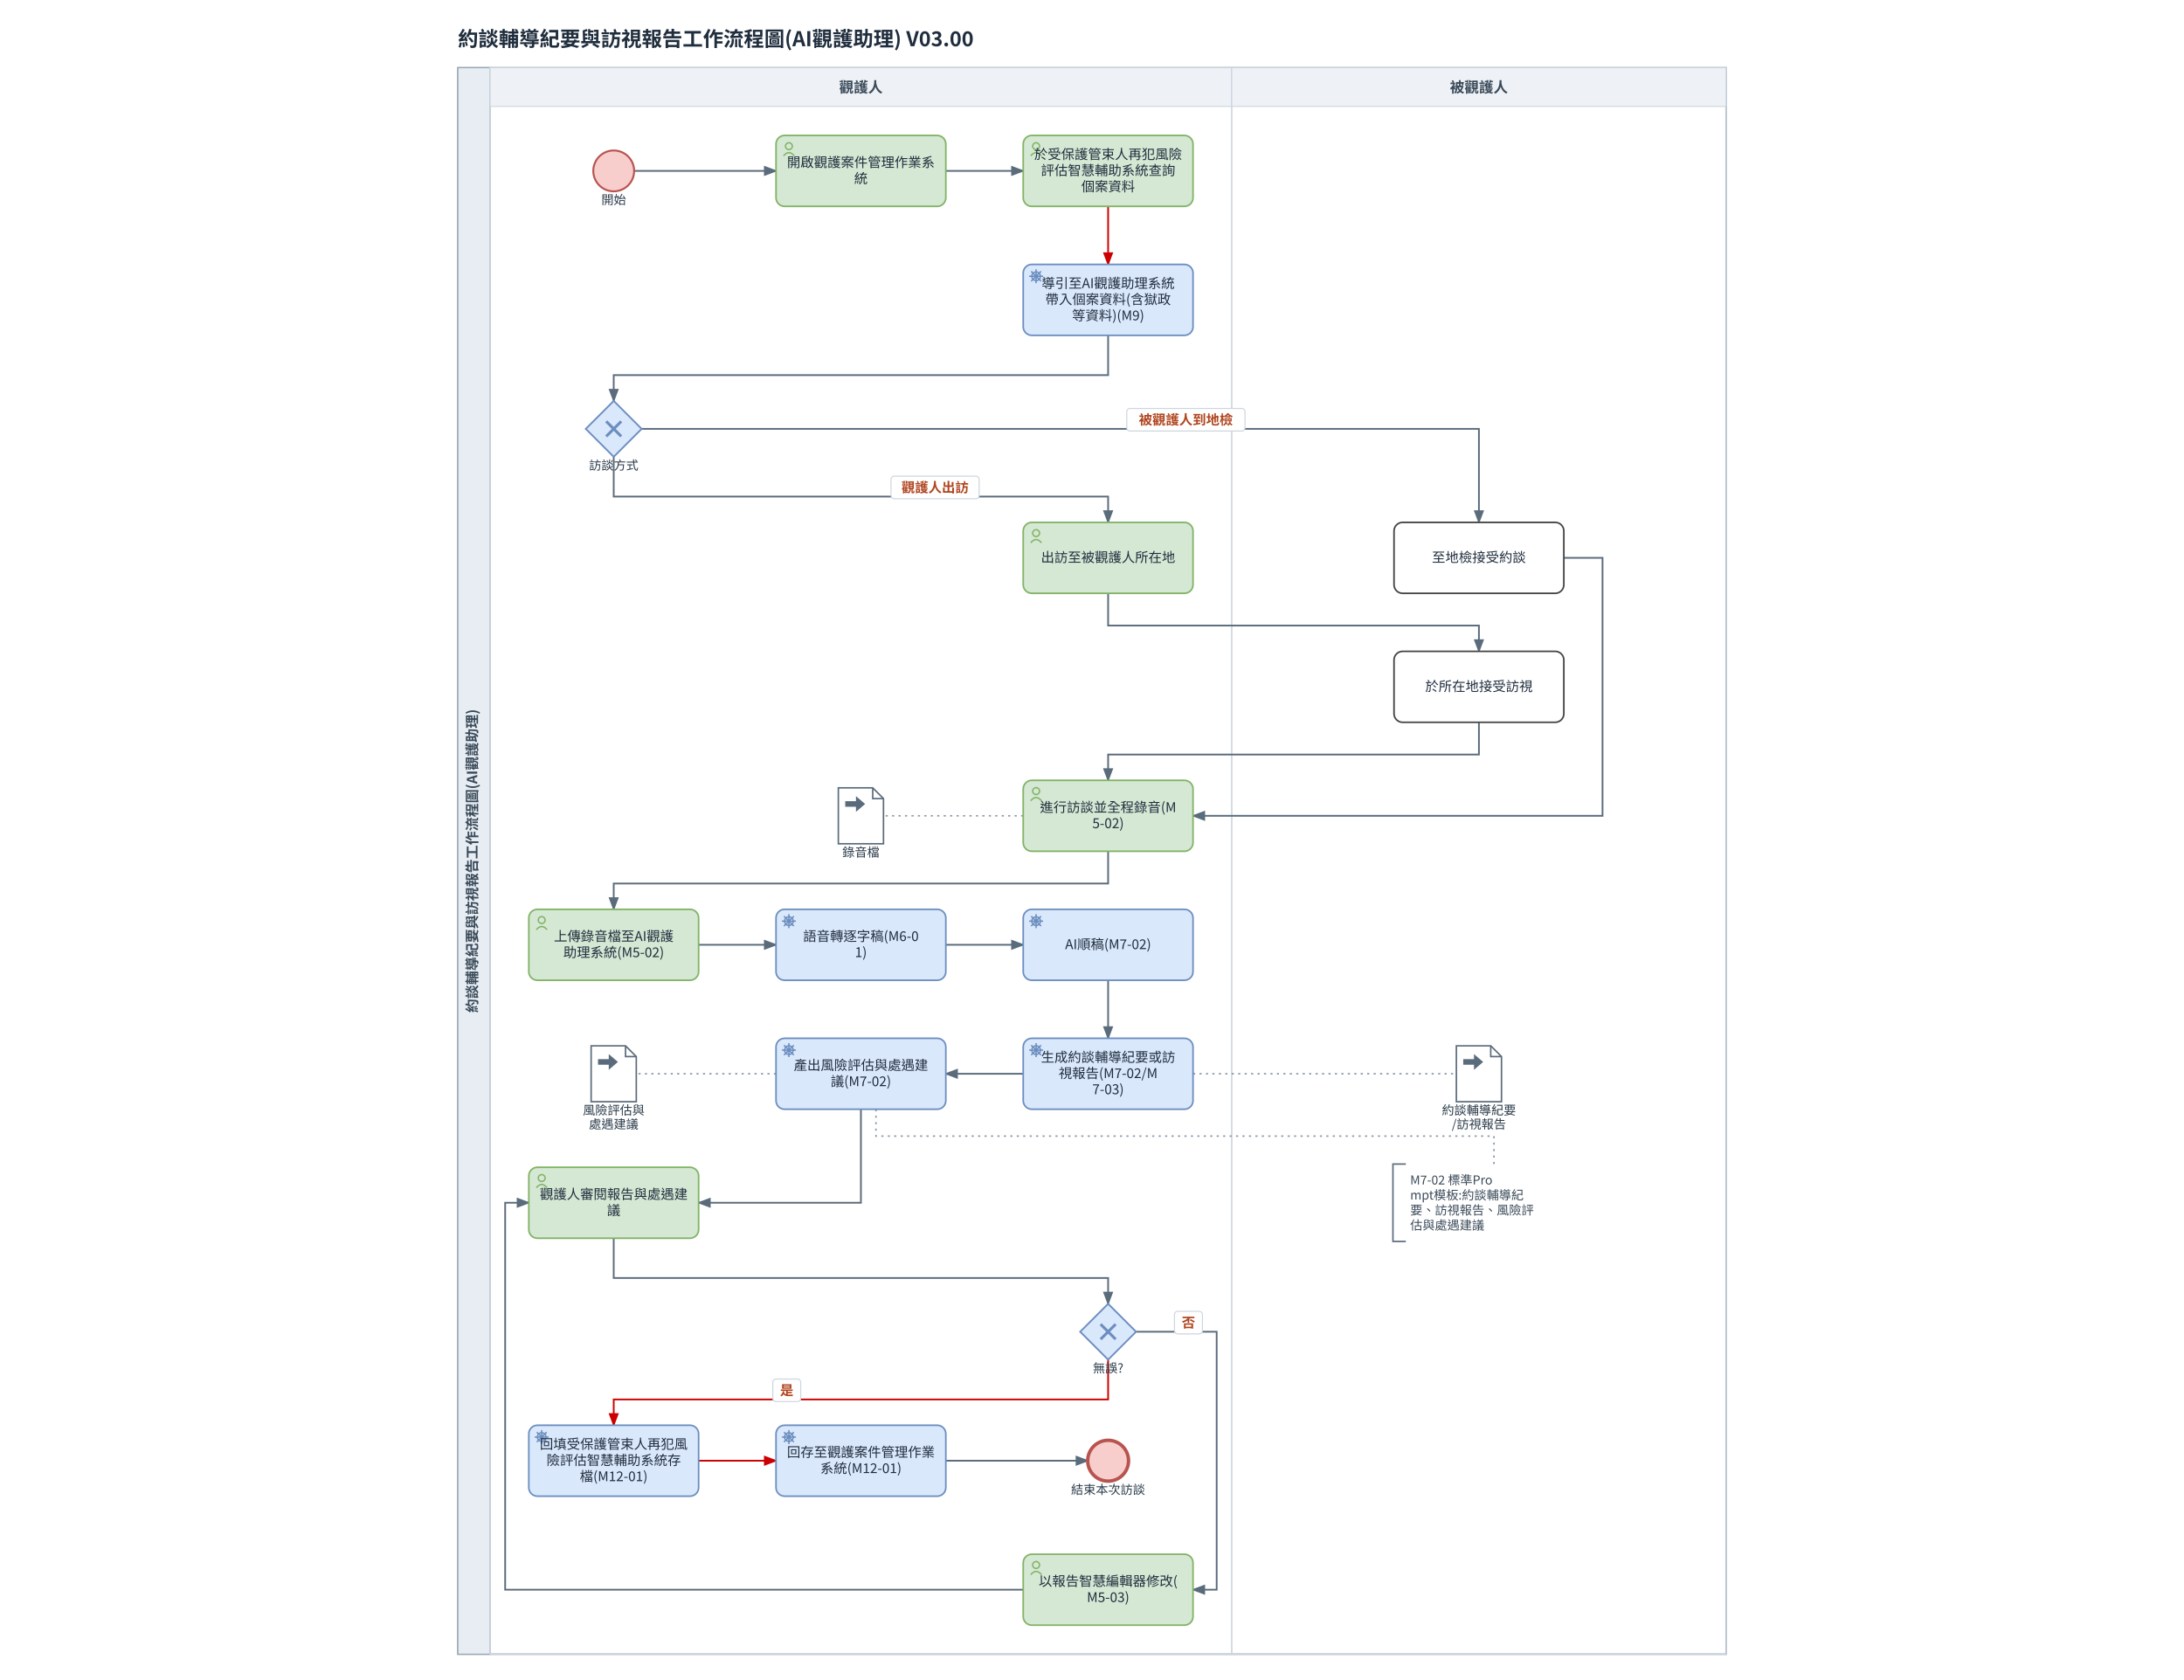
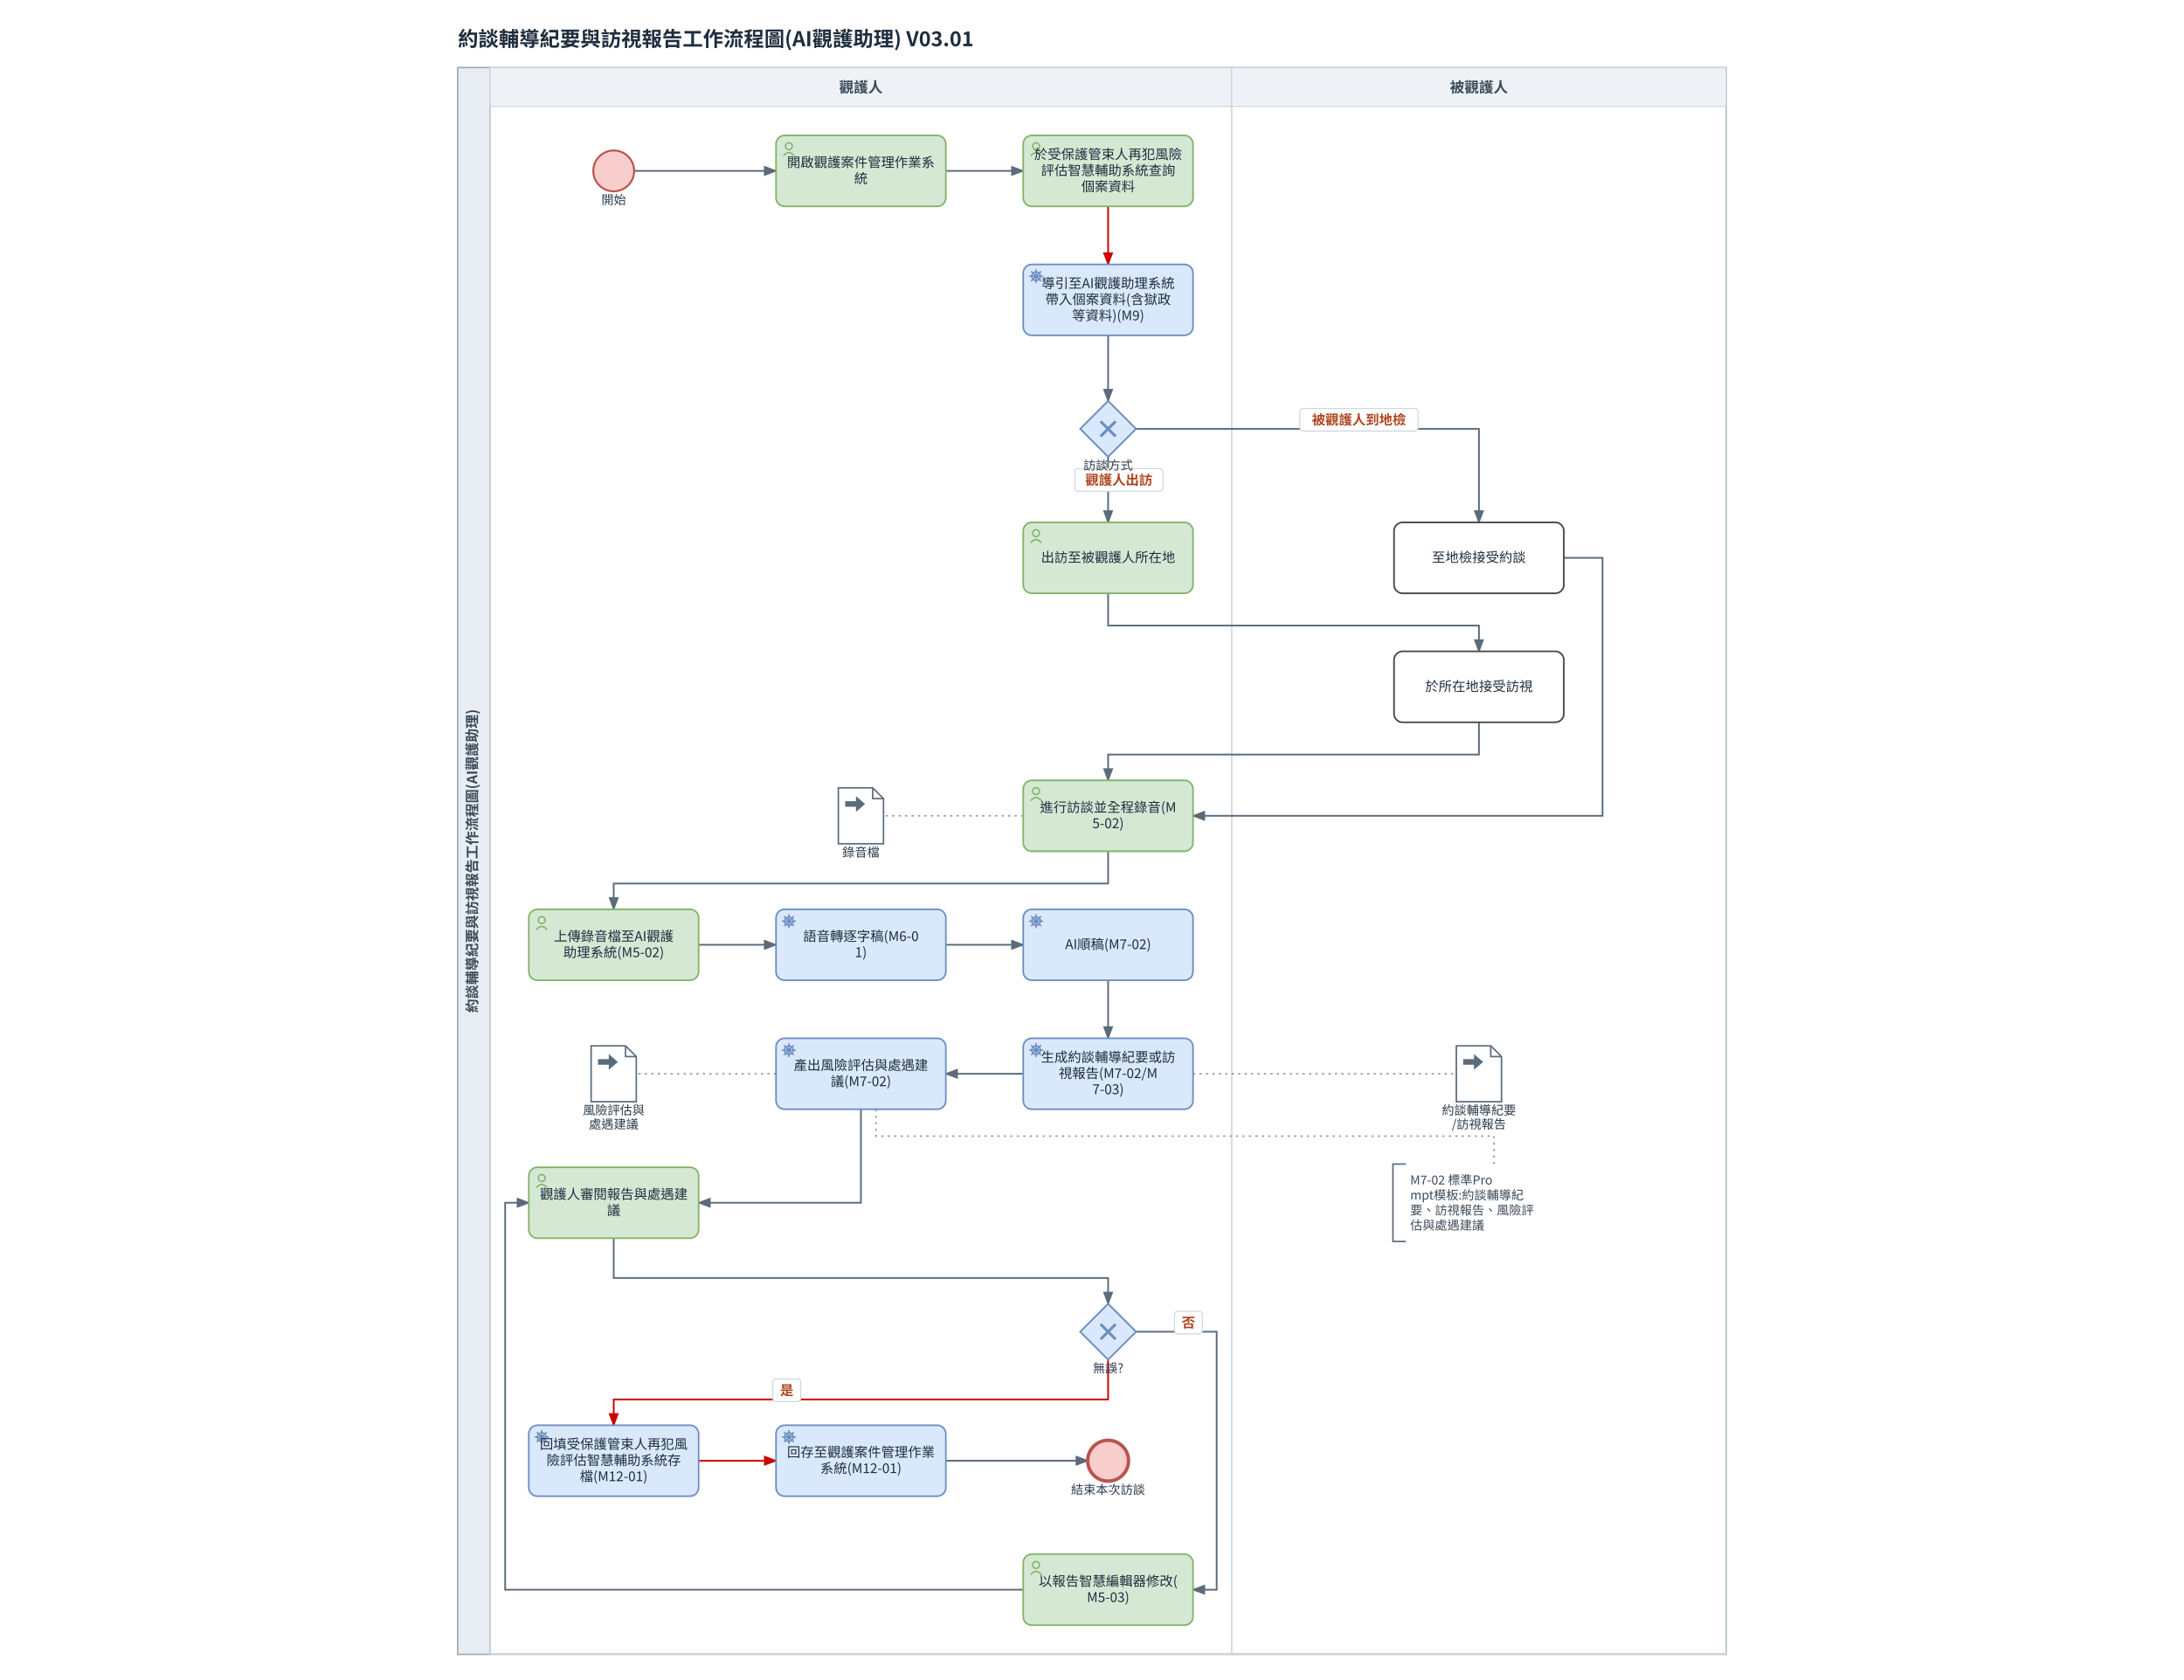
- <svg xmlns="http://www.w3.org/2000/svg" role="img" aria-label="約談輔導紀要與訪視報告工作流程圖(AI觀護助理) V03.00" viewBox="-286 7 2032 1563" font-family="Microsoft JhengHei, PingFang TC, Noto Sans CJK TC, sans-serif">
+ <svg xmlns="http://www.w3.org/2000/svg" role="img" aria-label="約談輔導紀要與訪視報告工作流程圖(AI觀護助理) V03.01" viewBox="-286 7 2032 1563" font-family="Microsoft JhengHei, PingFang TC, Noto Sans CJK TC, sans-serif">
  <rect x="-286" y="7" width="2032" height="1563" fill="#ffffff" />
-   <text x="140" y="50" font-size="19" font-weight="bold" fill="#1f2d3d">約談輔導紀要與訪視報告工作流程圖(AI觀護助理) V03.00</text>
+   <text x="140" y="50" font-size="19" font-weight="bold" fill="#1f2d3d">約談輔導紀要與訪視報告工作流程圖(AI觀護助理) V03.01</text>
  <defs>
    <marker id="arrred" markerWidth="9" markerHeight="9" refX="7" refY="3" orient="auto" markerUnits="strokeWidth">
      <path d="M0,0 L8,3 L0,6 Z" fill="#cc0000" />
    </marker>
    <marker id="arr" markerWidth="9" markerHeight="9" refX="7" refY="3" orient="auto" markerUnits="strokeWidth">
      <path d="M0,0 L8,3 L0,6 Z" fill="#5a6b7b" />
    </marker>
    <marker id="mfarr" markerWidth="11" markerHeight="11" refX="8" refY="4" orient="auto" markerUnits="strokeWidth">
      <path d="M0,0 L8,4 L0,8" fill="none" stroke="#6b7b8b" stroke-width="1.3" />
    </marker>
    <marker id="mfdot" markerWidth="10" markerHeight="10" refX="5" refY="5" orient="auto" markerUnits="strokeWidth">
      <circle cx="5" cy="5" r="3.2" fill="#fff" stroke="#6b7b8b" stroke-width="1.3" />
    </marker>
  </defs>
  <rect x="140" y="70" width="1180" height="1476" fill="none" stroke="#9aa7b4" stroke-width="1.5" />
  <rect x="140" y="70" width="30" height="1476" fill="#e7edf3" stroke="#9aa7b4" />
  <text x="158" y="808.0" font-size="13" font-weight="bold" fill="#3a4a59" text-anchor="middle" transform="rotate(-90 158 808.0)">約談輔導紀要與訪視報告工作流程圖(AI觀護助理)</text>
  <rect x="170" y="70" width="690" height="1476" fill="none" stroke="#cdd6df" />
  <rect x="170" y="70" width="690" height="36" fill="#eef2f6" stroke="#cdd6df" />
  <text x="515.0" y="93" font-size="13.5" font-weight="bold" fill="#3a4a59" text-anchor="middle">觀護人</text>
  <rect x="860" y="70" width="460" height="1476" fill="none" stroke="#cdd6df" />
  <rect x="860" y="70" width="460" height="36" fill="#eef2f6" stroke="#cdd6df" />
  <text x="1090.0" y="93" font-size="13.5" font-weight="bold" fill="#3a4a59" text-anchor="middle">被觀護人</text>
  <path d="M304,166 L436,166" fill="none" stroke="#5a6b7b" stroke-width="1.6" marker-end="url(#arr)" />
  <path d="M594,166 L666,166" fill="none" stroke="#5a6b7b" stroke-width="1.6" marker-end="url(#arr)" />
  <path d="M745,199 L745,253" fill="none" stroke="#cc0000" stroke-width="1.6" marker-end="url(#arrred)" />
-   <path d="M745,319 L745,356 L285,356 L285,380" fill="none" stroke="#5a6b7b" stroke-width="1.6" marker-end="url(#arr)" />
-   <path d="M311,406 L1090,406 L1090,493" fill="none" stroke="#5a6b7b" stroke-width="1.6" marker-end="url(#arr)" />
-   <rect x="762.35" y="387.0" width="110" height="21" fill="#fff" stroke="#cdd6df" rx="3" />
-   <text x="817.35" y="402.0" font-size="12.5" fill="#b0451f" text-anchor="middle" font-weight="bold">被觀護人到地檢</text>
-   <path d="M285,432 L285,469 L745,469 L745,493" fill="none" stroke="#5a6b7b" stroke-width="1.6" marker-end="url(#arr)" />
-   <rect x="543.0" y="450" width="82" height="21" fill="#fff" stroke="#cdd6df" rx="3" />
-   <text x="584.0" y="465" font-size="12.5" fill="#b0451f" text-anchor="middle" font-weight="bold">觀護人出訪</text>
+   <path d="M745,319 L745,380" fill="none" stroke="#5a6b7b" stroke-width="1.6" marker-end="url(#arr)" />
+   <path d="M771,406 L1090,406 L1090,493" fill="none" stroke="#5a6b7b" stroke-width="1.6" marker-end="url(#arr)" />
+   <rect x="923.35" y="387.0" width="110" height="21" fill="#fff" stroke="#cdd6df" rx="3" />
+   <text x="978.35" y="402.0" font-size="12.5" fill="#b0451f" text-anchor="middle" font-weight="bold">被觀護人到地檢</text>
+   <path d="M745,432 L745,493" fill="none" stroke="#5a6b7b" stroke-width="1.6" marker-end="url(#arr)" />
+   <rect x="714.0" y="443" width="82" height="21" fill="#fff" stroke="#cdd6df" rx="3" />
+   <text x="755.0" y="458" font-size="12.5" fill="#b0451f" text-anchor="middle" font-weight="bold">觀護人出訪</text>
  <path d="M745,559 L745,589 L1090,589 L1090,613" fill="none" stroke="#5a6b7b" stroke-width="1.6" marker-end="url(#arr)" />
  <path d="M1169,526 L1205,526 L1205,766 L824,766" fill="none" stroke="#5a6b7b" stroke-width="1.6" marker-end="url(#arr)" />
  <path d="M1090,679 L1090,709 L745,709 L745,733" fill="none" stroke="#5a6b7b" stroke-width="1.6" marker-end="url(#arr)" />
  <path d="M745,799 L745,829 L285,829 L285,853" fill="none" stroke="#5a6b7b" stroke-width="1.6" marker-end="url(#arr)" />
  <path d="M364,886 L436,886" fill="none" stroke="#5a6b7b" stroke-width="1.6" marker-end="url(#arr)" />
  <path d="M594,886 L666,886" fill="none" stroke="#5a6b7b" stroke-width="1.6" marker-end="url(#arr)" />
  <path d="M745,919 L745,973" fill="none" stroke="#5a6b7b" stroke-width="1.6" marker-end="url(#arr)" />
  <path d="M666,1006 L594,1006" fill="none" stroke="#5a6b7b" stroke-width="1.6" marker-end="url(#arr)" />
  <path d="M515,1039 L515,1126 L364,1126" fill="none" stroke="#5a6b7b" stroke-width="1.6" marker-end="url(#arr)" />
  <path d="M285,1159 L285,1196 L745,1196 L745,1220" fill="none" stroke="#5a6b7b" stroke-width="1.6" marker-end="url(#arr)" />
  <path d="M771,1246 L846,1246 L846,1486 L824,1486" fill="none" stroke="#5a6b7b" stroke-width="1.6" marker-end="url(#arr)" />
  <rect x="806.75" y="1227.0" width="26" height="21" fill="#fff" stroke="#cdd6df" rx="3" />
  <text x="819.75" y="1242.0" font-size="12.5" fill="#b0451f" text-anchor="middle" font-weight="bold">否</text>
  <path d="M745,1272 L745,1309 L285,1309 L285,1333" fill="none" stroke="#cc0000" stroke-width="1.6" marker-end="url(#arrred)" />
  <rect x="433.0" y="1290" width="26" height="21" fill="#fff" stroke="#cdd6df" rx="3" />
  <text x="446.0" y="1305" font-size="12.5" fill="#b0451f" text-anchor="middle" font-weight="bold">是</text>
  <path d="M666,1486 L184,1486 L184,1126 L206,1126" fill="none" stroke="#5a6b7b" stroke-width="1.6" marker-end="url(#arr)" />
  <path d="M364,1366 L436,1366" fill="none" stroke="#cc0000" stroke-width="1.6" marker-end="url(#arrred)" />
  <path d="M594,1366 L726,1366" fill="none" stroke="#5a6b7b" stroke-width="1.6" marker-end="url(#arr)" />
  <path d="M666,766 L536,766" fill="none" stroke="#8a99a8" stroke-width="1.4" stroke-dasharray="2,4" />
  <path d="M824,1006 L1069,1006" fill="none" stroke="#8a99a8" stroke-width="1.4" stroke-dasharray="2,4" />
  <path d="M436,1006 L306,1006" fill="none" stroke="#8a99a8" stroke-width="1.4" stroke-dasharray="2,4" />
  <path d="M1104,1090 L1104,1064 L529,1064 L529,1039" fill="none" stroke="#8a99a8" stroke-width="1.4" stroke-dasharray="2,4" />
  <circle cx="285.0" cy="166.0" r="19.0" fill="#f8cecc" stroke="#b85450" stroke-width="1.8" />
  <text x="285.0" y="197" font-size="11.5" fill="#2a3a49" text-anchor="middle">開始</text>
  <rect x="436" y="133" width="158" height="66" rx="8" fill="#d5e8d4" stroke="#82b366" stroke-width="1.5" />
  <circle cx="448" cy="143" r="3.2" fill="none" stroke="#82b366" stroke-width="1.3" />
  <path d="M443,152 Q448,146 453,152" fill="none" stroke="#82b366" stroke-width="1.3" />
  <text x="515.0" y="162.5" font-size="12.5" fill="#1f2d3d" text-anchor="middle">開啟觀護案件管理作業系</text>
  <text x="515.0" y="177.5" font-size="12.5" fill="#1f2d3d" text-anchor="middle">統</text>
  <rect x="666" y="133" width="158" height="66" rx="8" fill="#d5e8d4" stroke="#82b366" stroke-width="1.5" />
  <circle cx="678" cy="143" r="3.2" fill="none" stroke="#82b366" stroke-width="1.3" />
  <path d="M673,152 Q678,146 683,152" fill="none" stroke="#82b366" stroke-width="1.3" />
  <text x="745.0" y="155.0" font-size="12.5" fill="#1f2d3d" text-anchor="middle">於受保護管束人再犯風險</text>
  <text x="745.0" y="170.0" font-size="12.5" fill="#1f2d3d" text-anchor="middle">評估
智慧輔助系統查詢</text>
  <text x="745.0" y="185.0" font-size="12.5" fill="#1f2d3d" text-anchor="middle">個案資料</text>
  <rect x="666" y="253" width="158" height="66" rx="8" fill="#dae8fc" stroke="#6c8ebf" stroke-width="1.5" />
  <circle cx="678" cy="264" r="4" fill="none" stroke="#6c8ebf" stroke-width="1.3" />
  <path d="M678,264 l6.5,0.0 M678,264 l-6.5,0.0 M678,264 l0.0,6.5 M678,264 l0.0,-6.5 M678,264 l4.595,4.595 M678,264 l-4.595,4.595 M678,264 l4.595,-4.595 M678,264 l-4.595,-4.595 " stroke="#6c8ebf" stroke-width="1.3" fill="none" />
  <text x="745.0" y="275.0" font-size="12.5" fill="#1f2d3d" text-anchor="middle">導引至AI觀護助理系統</text>
  <text x="745.0" y="290.0" font-size="12.5" fill="#1f2d3d" text-anchor="middle">
帶入個案資料(含獄政</text>
  <text x="745.0" y="305.0" font-size="12.5" fill="#1f2d3d" text-anchor="middle">等資料)(M9)</text>
-   <polygon points="285.0,380 311,406.0 285.0,432 259,406.0" fill="#dae8fc" stroke="#6c8ebf" stroke-width="1.6" />
-   <path d="M278.0,399.0 L292.0,413.0 M278.0,413.0 L292.0,399.0" stroke="#6c8ebf" stroke-width="2.6" fill="none" />
-   <text x="285.0" y="444" font-size="11.5" fill="#2a3a49" text-anchor="middle">訪談方式</text>
+   <polygon points="745.0,380 771,406.0 745.0,432 719,406.0" fill="#dae8fc" stroke="#6c8ebf" stroke-width="1.6" />
+   <path d="M738.0,399.0 L752.0,413.0 M738.0,413.0 L752.0,399.0" stroke="#6c8ebf" stroke-width="2.6" fill="none" />
+   <text x="745.0" y="444" font-size="11.5" fill="#2a3a49" text-anchor="middle">訪談方式</text>
  <rect x="1011" y="493" width="158" height="66" rx="8" fill="#ffffff" stroke="#444444" stroke-width="1.5" />
  <text x="1090.0" y="530.0" font-size="12.5" fill="#1f2d3d" text-anchor="middle">至地檢接受約談</text>
  <rect x="666" y="493" width="158" height="66" rx="8" fill="#d5e8d4" stroke="#82b366" stroke-width="1.5" />
  <circle cx="678" cy="503" r="3.2" fill="none" stroke="#82b366" stroke-width="1.3" />
  <path d="M673,512 Q678,506 683,512" fill="none" stroke="#82b366" stroke-width="1.3" />
  <text x="745.0" y="530.0" font-size="12.5" fill="#1f2d3d" text-anchor="middle">出訪至被觀護人所在地</text>
  <rect x="1011" y="613" width="158" height="66" rx="8" fill="#ffffff" stroke="#444444" stroke-width="1.5" />
  <text x="1090.0" y="650.0" font-size="12.5" fill="#1f2d3d" text-anchor="middle">於所在地接受訪視</text>
  <rect x="666" y="733" width="158" height="66" rx="8" fill="#d5e8d4" stroke="#82b366" stroke-width="1.5" />
  <circle cx="678" cy="743" r="3.2" fill="none" stroke="#82b366" stroke-width="1.3" />
  <path d="M673,752 Q678,746 683,752" fill="none" stroke="#82b366" stroke-width="1.3" />
  <text x="745.0" y="762.5" font-size="12.5" fill="#1f2d3d" text-anchor="middle">進行訪談並全程錄音(M</text>
  <text x="745.0" y="777.5" font-size="12.5" fill="#1f2d3d" text-anchor="middle">5-02)</text>
  <path d="M494,740 L526,740 L536,750 L536,792 L494,792 Z" fill="#ffffff" stroke="#5a6b7b" stroke-width="1.4" />
  <path d="M526,740 L526,750 L536,750" fill="none" stroke="#5a6b7b" stroke-width="1.4" />
  <path d="M501,753 L511,753 L511,749 L518,755 L511,761 L511,757 L501,757 Z" fill="#5a6b7b" stroke="#5a6b7b" stroke-width="1.2" />
  <text x="515.0" y="804" font-size="11.5" fill="#2a3a49" text-anchor="middle">錄音檔</text>
  <rect x="206" y="853" width="158" height="66" rx="8" fill="#d5e8d4" stroke="#82b366" stroke-width="1.5" />
  <circle cx="218" cy="863" r="3.2" fill="none" stroke="#82b366" stroke-width="1.3" />
  <path d="M213,872 Q218,866 223,872" fill="none" stroke="#82b366" stroke-width="1.3" />
  <text x="285.0" y="882.5" font-size="12.5" fill="#1f2d3d" text-anchor="middle">上傳錄音檔至
AI觀護</text>
  <text x="285.0" y="897.5" font-size="12.5" fill="#1f2d3d" text-anchor="middle">助理系統(M5-02)</text>
  <rect x="436" y="853" width="158" height="66" rx="8" fill="#dae8fc" stroke="#6c8ebf" stroke-width="1.5" />
  <circle cx="448" cy="864" r="4" fill="none" stroke="#6c8ebf" stroke-width="1.3" />
  <path d="M448,864 l6.5,0.0 M448,864 l-6.5,0.0 M448,864 l0.0,6.5 M448,864 l0.0,-6.5 M448,864 l4.595,4.595 M448,864 l-4.595,4.595 M448,864 l4.595,-4.595 M448,864 l-4.595,-4.595 " stroke="#6c8ebf" stroke-width="1.3" fill="none" />
  <text x="515.0" y="882.5" font-size="12.5" fill="#1f2d3d" text-anchor="middle">語音轉逐字稿(M6-0</text>
  <text x="515.0" y="897.5" font-size="12.5" fill="#1f2d3d" text-anchor="middle">1)</text>
  <rect x="666" y="853" width="158" height="66" rx="8" fill="#dae8fc" stroke="#6c8ebf" stroke-width="1.5" />
  <circle cx="678" cy="864" r="4" fill="none" stroke="#6c8ebf" stroke-width="1.3" />
  <path d="M678,864 l6.5,0.0 M678,864 l-6.5,0.0 M678,864 l0.0,6.5 M678,864 l0.0,-6.5 M678,864 l4.595,4.595 M678,864 l-4.595,4.595 M678,864 l4.595,-4.595 M678,864 l-4.595,-4.595 " stroke="#6c8ebf" stroke-width="1.3" fill="none" />
  <text x="745.0" y="890.0" font-size="12.5" fill="#1f2d3d" text-anchor="middle">AI順稿(M7-02)</text>
  <rect x="666" y="973" width="158" height="66" rx="8" fill="#dae8fc" stroke="#6c8ebf" stroke-width="1.5" />
  <circle cx="678" cy="984" r="4" fill="none" stroke="#6c8ebf" stroke-width="1.3" />
  <path d="M678,984 l6.5,0.0 M678,984 l-6.5,0.0 M678,984 l0.0,6.5 M678,984 l0.0,-6.5 M678,984 l4.595,4.595 M678,984 l-4.595,4.595 M678,984 l4.595,-4.595 M678,984 l-4.595,-4.595 " stroke="#6c8ebf" stroke-width="1.3" fill="none" />
  <text x="745.0" y="995.0" font-size="12.5" fill="#1f2d3d" text-anchor="middle">生成約談輔導紀要
或訪</text>
  <text x="745.0" y="1010.0" font-size="12.5" fill="#1f2d3d" text-anchor="middle">視報告(M7-02/M</text>
  <text x="745.0" y="1025.0" font-size="12.5" fill="#1f2d3d" text-anchor="middle">7-03)</text>
  <path d="M1069,980 L1101,980 L1111,990 L1111,1032 L1069,1032 Z" fill="#ffffff" stroke="#5a6b7b" stroke-width="1.4" />
  <path d="M1101,980 L1101,990 L1111,990" fill="none" stroke="#5a6b7b" stroke-width="1.4" />
  <path d="M1076,993 L1086,993 L1086,989 L1093,995 L1086,1001 L1086,997 L1076,997 Z" fill="#5a6b7b" stroke="#5a6b7b" stroke-width="1.2" />
  <text x="1090.0" y="1044" font-size="11.5" fill="#2a3a49" text-anchor="middle">約談輔導紀要</text>
  <text x="1090.0" y="1057" font-size="11.5" fill="#2a3a49" text-anchor="middle">/
訪視報告</text>
  <rect x="436" y="973" width="158" height="66" rx="8" fill="#dae8fc" stroke="#6c8ebf" stroke-width="1.5" />
  <circle cx="448" cy="984" r="4" fill="none" stroke="#6c8ebf" stroke-width="1.3" />
  <path d="M448,984 l6.5,0.0 M448,984 l-6.5,0.0 M448,984 l0.0,6.5 M448,984 l0.0,-6.5 M448,984 l4.595,4.595 M448,984 l-4.595,4.595 M448,984 l4.595,-4.595 M448,984 l-4.595,-4.595 " stroke="#6c8ebf" stroke-width="1.3" fill="none" />
  <text x="515.0" y="1002.5" font-size="12.5" fill="#1f2d3d" text-anchor="middle">產出風險評估與
處遇建</text>
  <text x="515.0" y="1017.5" font-size="12.5" fill="#1f2d3d" text-anchor="middle">議(M7-02)</text>
  <path d="M264,980 L296,980 L306,990 L306,1032 L264,1032 Z" fill="#ffffff" stroke="#5a6b7b" stroke-width="1.4" />
  <path d="M296,980 L296,990 L306,990" fill="none" stroke="#5a6b7b" stroke-width="1.4" />
  <path d="M271,993 L281,993 L281,989 L288,995 L281,1001 L281,997 L271,997 Z" fill="#5a6b7b" stroke="#5a6b7b" stroke-width="1.2" />
  <text x="285.0" y="1044" font-size="11.5" fill="#2a3a49" text-anchor="middle">風險評估與
</text>
  <text x="285.0" y="1057" font-size="11.5" fill="#2a3a49" text-anchor="middle">處遇建議</text>
  <path d="M1022,1090 L1010,1090 L1010,1162 L1022,1162" fill="none" stroke="#5a6b7b" stroke-width="1.4" />
  <text x="1026" y="1109.0" font-size="11.5" fill="#3a4a59">M7-02 標準Pro</text>
  <text x="1026" y="1123.0" font-size="11.5" fill="#3a4a59">mpt模板:約談輔導紀</text>
  <text x="1026" y="1137.0" font-size="11.5" fill="#3a4a59">要、
訪視報告、風險評</text>
  <text x="1026" y="1151.0" font-size="11.5" fill="#3a4a59">估與處遇建議</text>
  <rect x="206" y="1093" width="158" height="66" rx="8" fill="#d5e8d4" stroke="#82b366" stroke-width="1.5" />
  <circle cx="218" cy="1103" r="3.2" fill="none" stroke="#82b366" stroke-width="1.3" />
  <path d="M213,1112 Q218,1106 223,1112" fill="none" stroke="#82b366" stroke-width="1.3" />
  <text x="285.0" y="1122.5" font-size="12.5" fill="#1f2d3d" text-anchor="middle">觀護人審閱報告與處遇建</text>
  <text x="285.0" y="1137.5" font-size="12.5" fill="#1f2d3d" text-anchor="middle">議</text>
  <polygon points="745.0,1220 771,1246.0 745.0,1272 719,1246.0" fill="#dae8fc" stroke="#6c8ebf" stroke-width="1.6" />
  <path d="M738.0,1239.0 L752.0,1253.0 M738.0,1253.0 L752.0,1239.0" stroke="#6c8ebf" stroke-width="2.6" fill="none" />
  <text x="745.0" y="1284" font-size="11.5" fill="#2a3a49" text-anchor="middle">無誤?</text>
  <rect x="666" y="1453" width="158" height="66" rx="8" fill="#d5e8d4" stroke="#82b366" stroke-width="1.5" />
  <circle cx="678" cy="1463" r="3.2" fill="none" stroke="#82b366" stroke-width="1.3" />
  <path d="M673,1472 Q678,1466 683,1472" fill="none" stroke="#82b366" stroke-width="1.3" />
  <text x="745.0" y="1482.5" font-size="12.5" fill="#1f2d3d" text-anchor="middle">以報告智慧編輯器修改(</text>
  <text x="745.0" y="1497.5" font-size="12.5" fill="#1f2d3d" text-anchor="middle">M5-03)</text>
  <rect x="206" y="1333" width="158" height="66" rx="8" fill="#dae8fc" stroke="#6c8ebf" stroke-width="1.5" />
  <circle cx="218" cy="1344" r="4" fill="none" stroke="#6c8ebf" stroke-width="1.3" />
  <path d="M218,1344 l6.5,0.0 M218,1344 l-6.5,0.0 M218,1344 l0.0,6.5 M218,1344 l0.0,-6.5 M218,1344 l4.595,4.595 M218,1344 l-4.595,4.595 M218,1344 l4.595,-4.595 M218,1344 l-4.595,-4.595 " stroke="#6c8ebf" stroke-width="1.3" fill="none" />
  <text x="285.0" y="1355.0" font-size="12.5" fill="#1f2d3d" text-anchor="middle">回填受保護管束人再犯風</text>
  <text x="285.0" y="1370.0" font-size="12.5" fill="#1f2d3d" text-anchor="middle">險評估
智慧輔助系統存</text>
  <text x="285.0" y="1385.0" font-size="12.5" fill="#1f2d3d" text-anchor="middle">檔(M12-01)</text>
  <rect x="436" y="1333" width="158" height="66" rx="8" fill="#dae8fc" stroke="#6c8ebf" stroke-width="1.5" />
  <circle cx="448" cy="1344" r="4" fill="none" stroke="#6c8ebf" stroke-width="1.3" />
  <path d="M448,1344 l6.5,0.0 M448,1344 l-6.5,0.0 M448,1344 l0.0,6.5 M448,1344 l0.0,-6.5 M448,1344 l4.595,4.595 M448,1344 l-4.595,4.595 M448,1344 l4.595,-4.595 M448,1344 l-4.595,-4.595 " stroke="#6c8ebf" stroke-width="1.3" fill="none" />
  <text x="515.0" y="1362.5" font-size="12.5" fill="#1f2d3d" text-anchor="middle">回存至觀護案件管理作業</text>
  <text x="515.0" y="1377.5" font-size="12.5" fill="#1f2d3d" text-anchor="middle">系統(M12-01)</text>
  <circle cx="745.0" cy="1366.0" r="19.0" fill="#f8cecc" stroke="#b85450" stroke-width="3.2" />
  <text x="745.0" y="1397" font-size="11.5" fill="#2a3a49" text-anchor="middle">結束本次訪談</text>
</svg>
